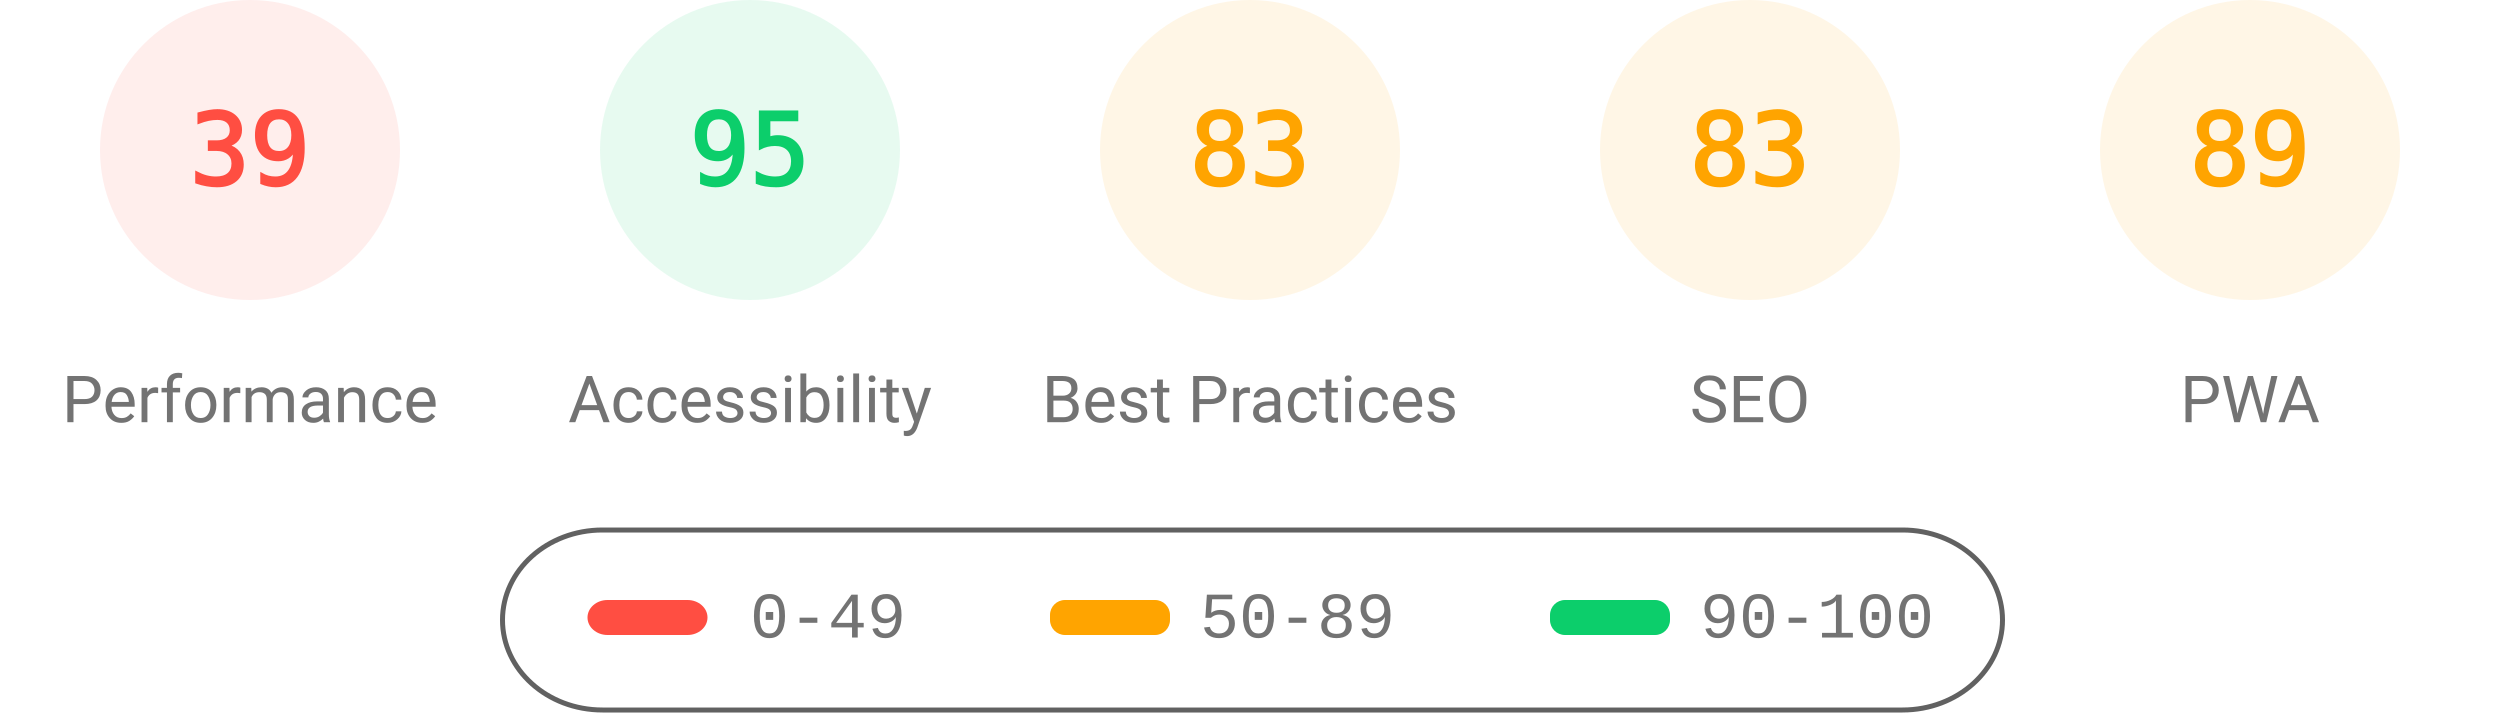
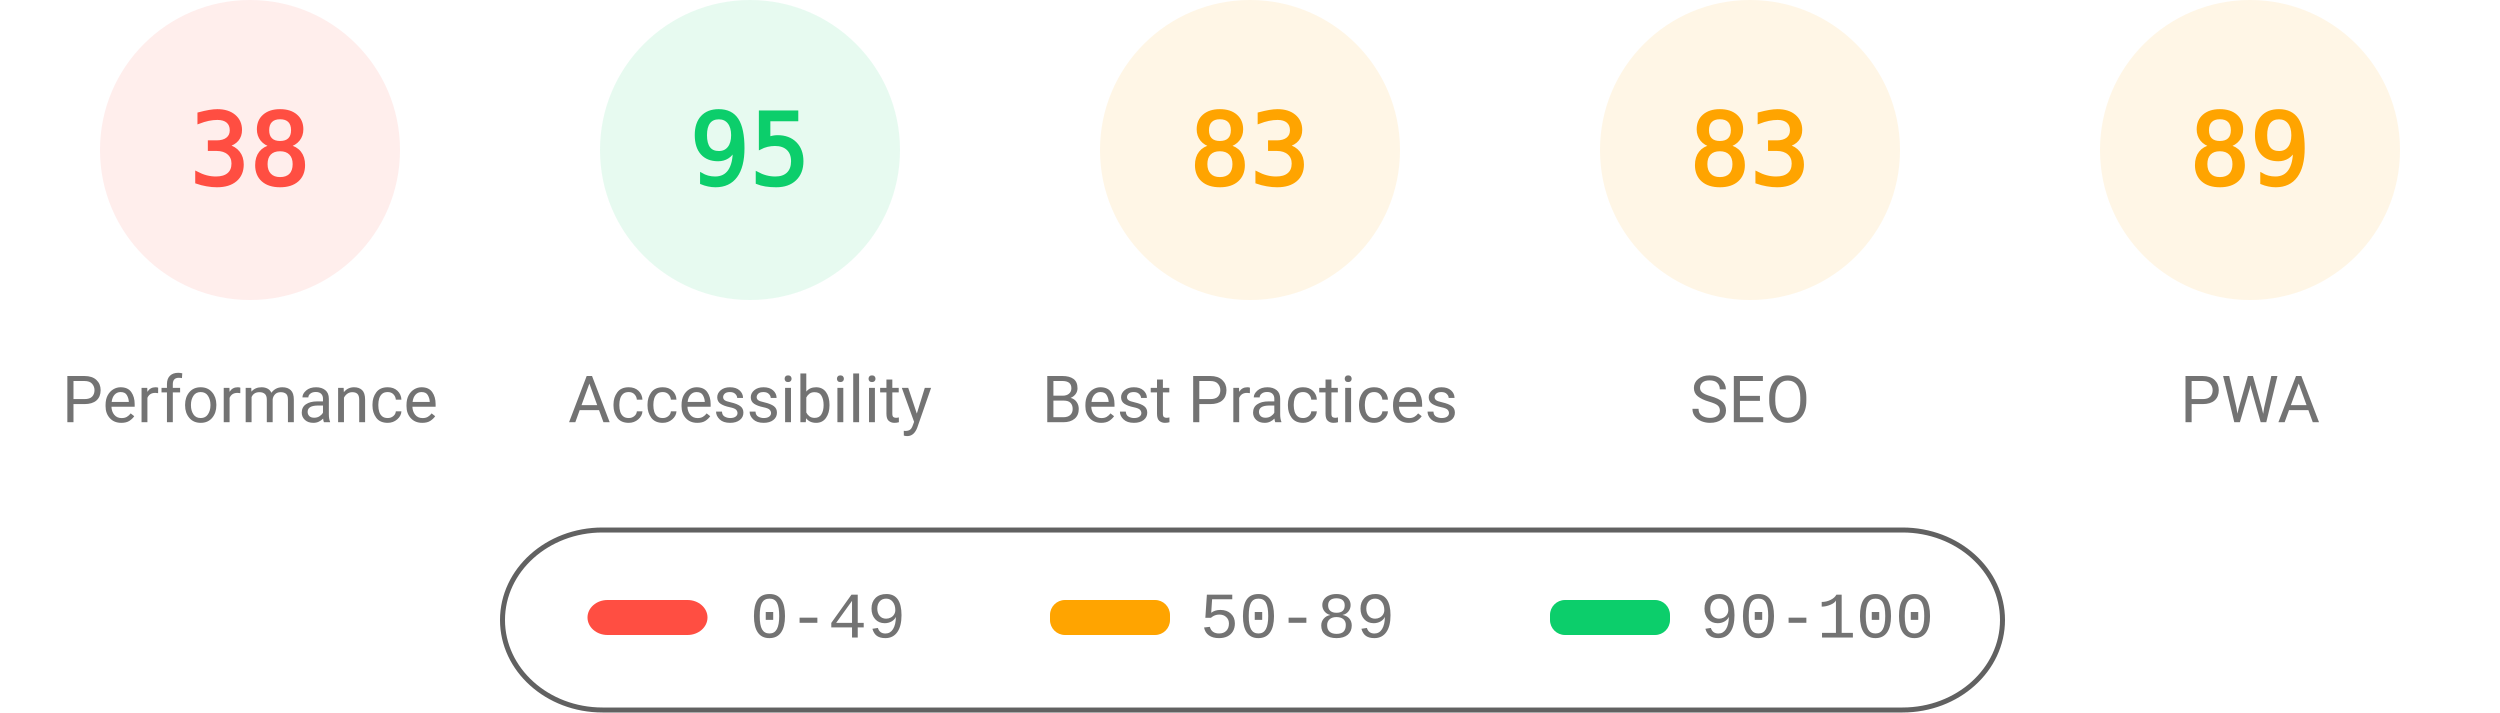
<svg xmlns="http://www.w3.org/2000/svg" fill="none" width="1000" height="285">
  <style>.gauge-base{opacity:.1}.gauge-arc{fill:none;animation-delay:250ms;stroke-linecap:round;transform:rotate(-90deg);transform-origin:100px 60px;animation:load-gauge 1s ease forwards}.guage-text{font-size:40px;font-family:monospace;text-align:center}.guage-red{color:#ff4e42;fill:#ff4e42;stroke:#ff4e42}.guage-orange{color:#ffa400;fill:#ffa400;stroke:#ffa400}.guage-green{color:#0cce6b;fill:#0cce6b;stroke:#0cce6b}.guage-undefined{color:#5c5c5c;fill:#5c5c5c;stroke:#5c5c5c}.guage-title{color:#737373;fill:#737373;stroke:none;font-size:26px;line-height:26px;font-family:Roboto,Halvetica,Arial,sans-serif}@keyframes load-gauge{from{stroke-dasharray:0 352.858}}</style>
  <svg class="guage-div guage-perf guage-red" viewBox="0 0 200 200" width="200" height="200">
    <circle class="gauge-base" r="56" cx="100" cy="60" stroke-width="8" />
-     <circle class="gauge-arc guage-arc-1" r="56" cx="100" cy="60" stroke-width="8" style="stroke-dasharray:137.225,351.858" />
-     <text class="guage-text" x="100" y="60" alignment-baseline="central" dominant-baseline="central" text-anchor="middle">39</text>
+     <circle class="gauge-arc guage-arc-1" r="56" cx="100" cy="60" stroke-width="8" style="stroke-dasharray:133.706,351.858" />
+     <text class="guage-text" x="100" y="60" alignment-baseline="central" dominant-baseline="central" text-anchor="middle">38</text>
    <text class="guage-title" x="100" y="160" alignment-baseline="central" dominant-baseline="central" text-anchor="middle">Performance</text>
  </svg>
  <svg class="guage-div guage-acc guage-green" viewBox="0 0 200 200" width="200" height="200" x="200">
    <circle class="gauge-base" r="56" cx="100" cy="60" stroke-width="8" />
    <circle class="gauge-arc guage-arc-2" r="56" cx="100" cy="60" stroke-width="8" style="stroke-dasharray:334.265,351.858" />
    <text class="guage-text" x="100" y="60" alignment-baseline="central" dominant-baseline="central" text-anchor="middle">95</text>
    <text class="guage-title" x="100" y="160" alignment-baseline="central" dominant-baseline="central" text-anchor="middle">Accessibility</text>
  </svg>
  <svg class="guage-div guage-best guage-orange" viewBox="0 0 200 200" width="200" height="200" x="400">
    <circle class="gauge-base" r="56" cx="100" cy="60" stroke-width="8" />
    <circle class="gauge-arc guage-arc-3" r="56" cx="100" cy="60" stroke-width="8" style="stroke-dasharray:292.042,351.858" />
    <text class="guage-text" x="100" y="60" alignment-baseline="central" dominant-baseline="central" text-anchor="middle">83</text>
    <text class="guage-title" x="100" y="160" alignment-baseline="central" dominant-baseline="central" text-anchor="middle">Best Practices</text>
  </svg>
  <svg class="guage-div guage-seo guage-orange" viewBox="0 0 200 200" width="200" height="200" x="600">
    <circle class="gauge-base" r="56" cx="100" cy="60" stroke-width="8" />
    <circle class="gauge-arc guage-arc-4" r="56" cx="100" cy="60" stroke-width="8" style="stroke-dasharray:292.042,351.858" />
    <text class="guage-text" x="100" y="60" alignment-baseline="central" dominant-baseline="central" text-anchor="middle">83</text>
    <text class="guage-title" x="100" y="160" alignment-baseline="central" dominant-baseline="central" text-anchor="middle">SEO</text>
  </svg>
  <svg class="guage-div guage-pwa guage-orange" viewBox="0 0 200 200" width="200" height="200" x="800">
    <circle class="gauge-base" r="56" cx="100" cy="60" stroke-width="8" />
    <circle class="gauge-arc guage-arc-4" r="56" cx="100" cy="60" stroke-width="8" style="stroke-dasharray:313.154,351.858" />
    <text class="guage-text" x="100" y="60" alignment-baseline="central" dominant-baseline="central" text-anchor="middle">89</text>
    <text class="guage-title" x="100" y="160" alignment-baseline="central" dominant-baseline="central" text-anchor="middle">PWA</text>
  </svg>
  <svg width="604" height="76" x="200" y="210">
    <path fill="none" id="canvas_background" d="M-1-1h604v80H-1z" />
    <rect fill-opacity="0" stroke="#616161" stroke-width="2" rx="40" id="svg_2" height="72" width="600" y="2" x="1" fill="#000" />
    <rect stroke="#000" rx="8" id="svg_3" height="14" width="48" y="30" x="35" stroke-opacity="null" stroke-width="0" fill="#ff4e42" />
    <rect stroke="#000" rx="6" id="svg_4" height="14" width="48" y="30" x="220" stroke-opacity="null" stroke-width="0" fill="#ffa400" />
    <rect stroke="#000" rx="6" id="svg_5" height="14" width="48" y="30" x="420" stroke-opacity="null" stroke-width="0" fill="#0cce6b" />
    <text xml:space="preserve" text-anchor="start" font-family="'Courier New', Courier, monospace" font-size="26" id="svg_6" y="45" x="100" stroke-opacity="null" stroke-width="0" stroke="#000" fill="#737373">0-49</text>
    <text xml:space="preserve" text-anchor="start" font-family="'Courier New', Courier, monospace" font-size="26" id="svg_7" y="45" x="280" stroke-opacity="null" stroke-width="0" stroke="#000" fill="#737373">50-89</text>
    <text xml:space="preserve" text-anchor="start" font-family="'Courier New', Courier, monospace" font-size="26" id="svg_8" y="45" x="480" stroke-opacity="null" stroke-width="0" stroke="#000" fill="#737373">90-100</text>
  </svg>
</svg>
